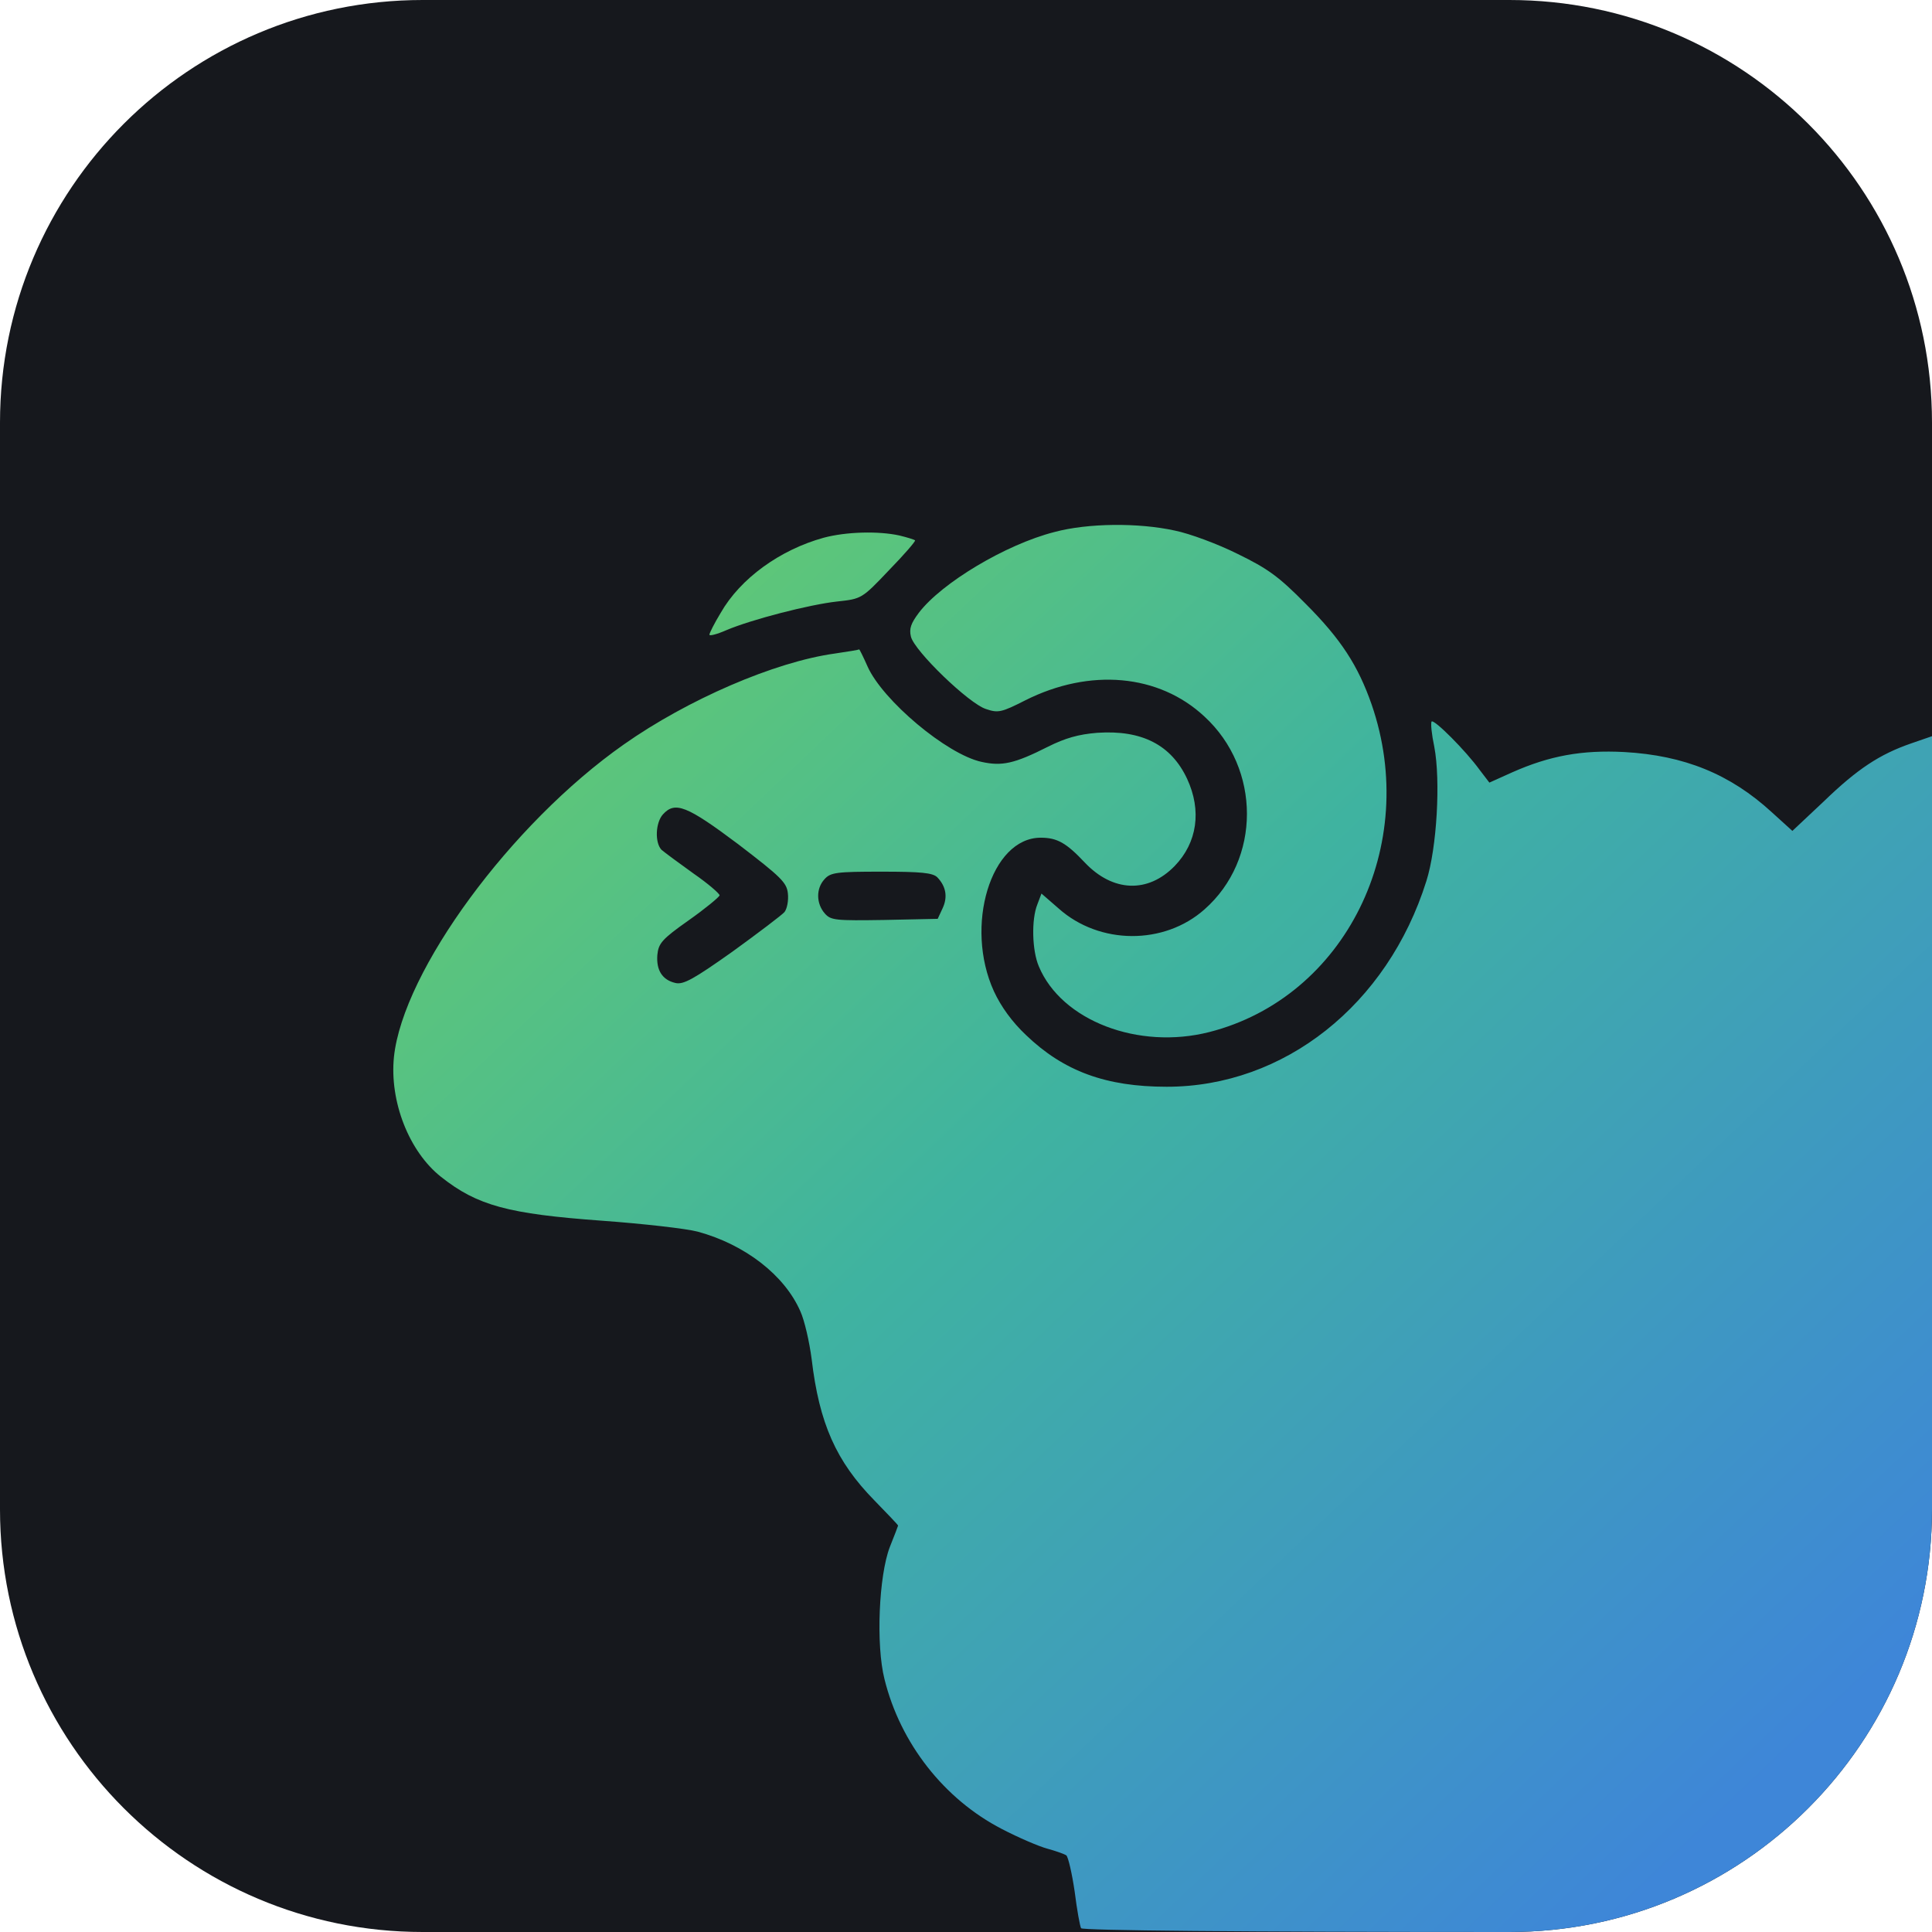
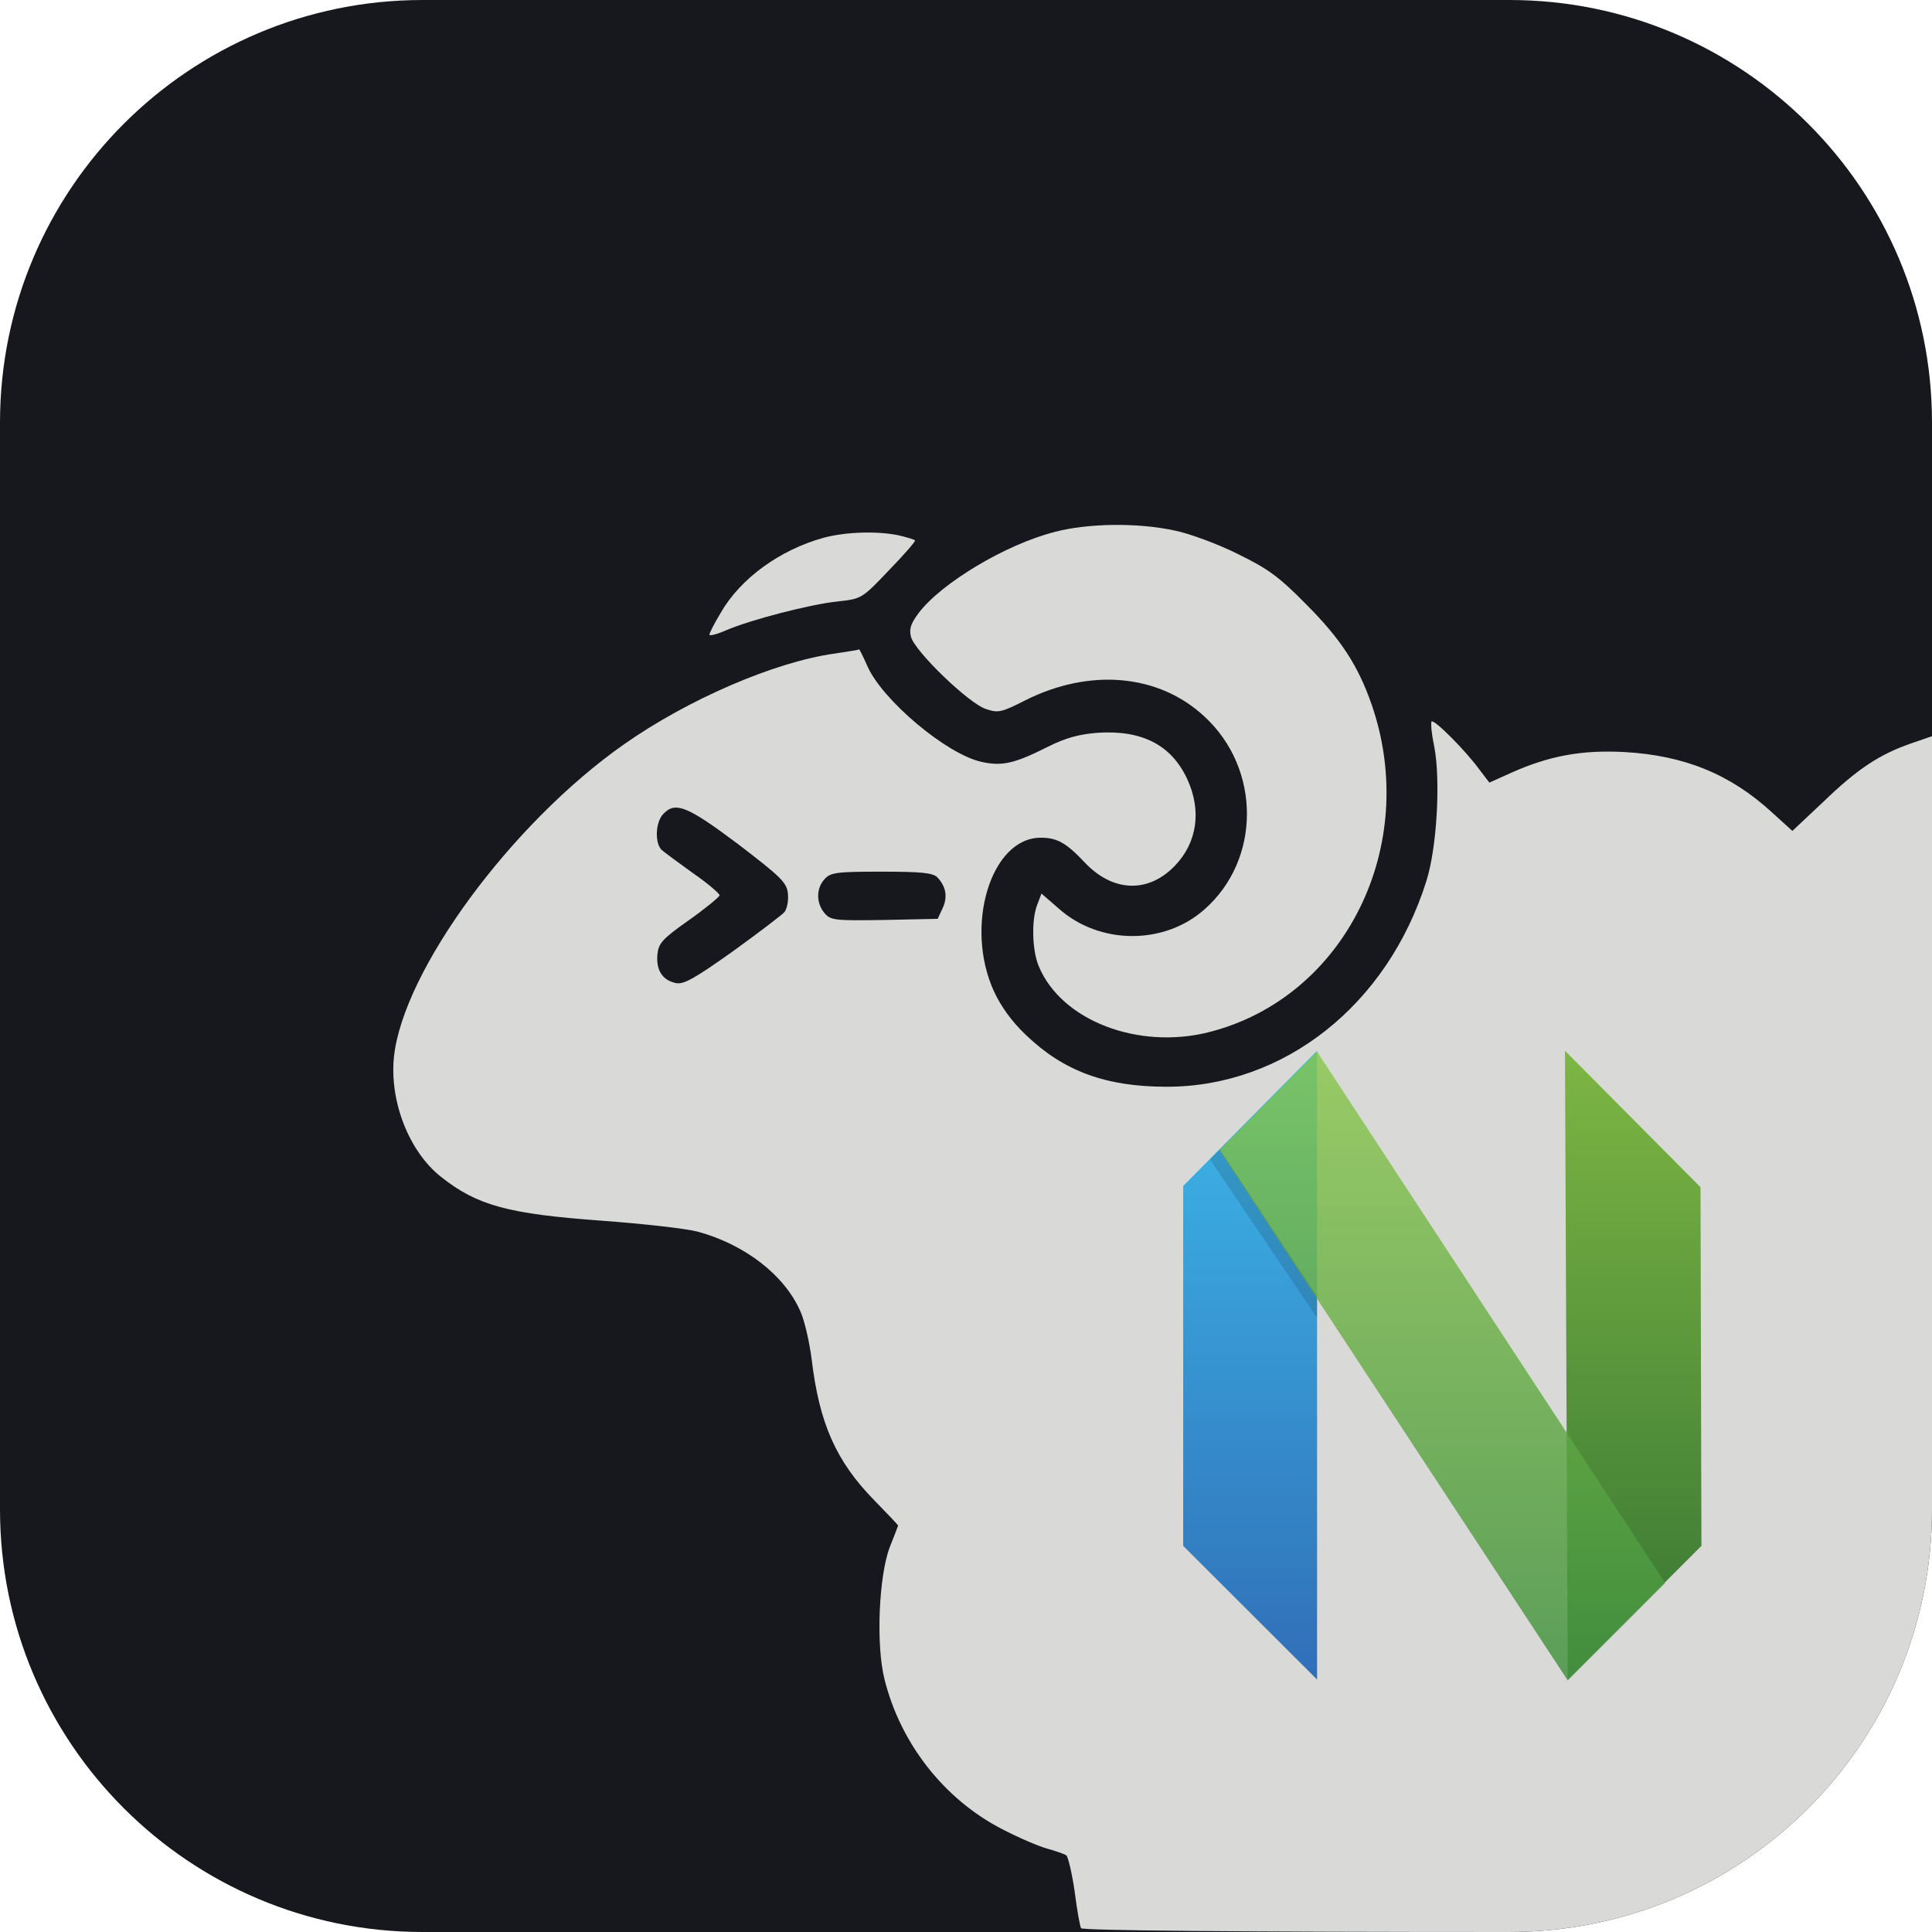
<svg xmlns="http://www.w3.org/2000/svg" role="img" aria-label="herdr-nvim logo" width="512" height="512" viewBox="0 0 512 512">
  <defs>
+     <linearGradient x1="50%" y1="0%" x2="50%" y2="100%" id="linearGradient-1">
+       <stop stop-color="#16B0ED" stop-opacity="0.8" offset="0%" />
+       <stop stop-color="#0F59B2" stop-opacity="0.837" offset="100%" />
+     </linearGradient>
+     <linearGradient x1="50%" y1="0%" x2="50%" y2="100%" id="linearGradient-2">
+       <stop stop-color="#7DB643" offset="0%" />
+       <stop stop-color="#367533" offset="100%" />
+     </linearGradient>
+     <linearGradient x1="50%" y1="0%" x2="50%" y2="100%" id="linearGradient-3">
+       <stop stop-color="#88C649" stop-opacity="0.8" offset="0%" />
+       <stop stop-color="#439240" stop-opacity="0.84" offset="100%" />
+     </linearGradient>
    <linearGradient id="nvim" gradientUnits="userSpaceOnUse" x1="1100" y1="4220" x2="4700" y2="420">
      <stop offset="0" stop-color="#72D35F" />
      <stop offset="0.5" stop-color="#3FB3A0" />
      <stop offset="1" stop-color="#3E86D8" />
    </linearGradient>
    <clipPath id="tile">
      <rect width="512" height="512" rx="112" />
    </clipPath>
  </defs>
  <g clip-path="url(#tile)">
    <rect width="512" height="512" fill="#16181D" />
-     <g fill="url(#nvim)" transform="translate(0 512) scale(.1 -.1)" stroke="none">
-       <path d="M2794 3710 c-129 -33 -299 -135 -359 -214 -21 -28 -26 -42 -21 -63 9 -38 154 -178 199 -192 32 -11 41 -9 104 23 171 86 354 70 475 -43 150 -138 150 -379 0 -511 -107 -95 -278 -94 -386 2 l-46 40 -11 -29 c-16 -40 -14 -122 4 -164 60 -144 264 -222 452 -174 360 92 559 494 430 868 -36 103 -81 173 -175 267 -71 72 -100 93 -180 132 -52 26 -127 54 -167 62 -96 21 -230 20 -319 -4z M2183 3695 c-116 -32 -221 -108 -273 -199 -17 -28 -30 -54 -30 -58 0 -4 20 1 45 12 66 28 220 68 294 76 64 7 65 7 137 83 40 41 71 77 69 79 -2 2 -21 8 -42 13 -55 12 -140 10 -200 -6z M2212 3388 c-159 -22 -390 -122 -559 -241 -299 -210 -585 -600 -609 -828 -12 -118 40 -251 125 -318 96 -76 178 -98 426 -116 110 -8 224 -21 254 -29 125 -34 230 -115 272 -211 11 -24 24 -81 30 -127 20 -170 65 -271 166 -374 34 -35 63 -65 63 -67 0 -1 -10 -27 -22 -57 -29 -76 -37 -259 -14 -350 42 -170 158 -318 311 -397 44 -23 98 -46 120 -52 22 -6 45 -14 51 -18 5 -5 15 -48 22 -96 6 -48 14 -92 17 -97 4 -6 415 -10 1131 -10 l1124 0 0 1584 0 1585 -55 -19 c-84 -29 -143 -68 -232 -154 l-83 -78 -54 49 c-111 102 -233 151 -391 160 -113 6 -199 -10 -298 -54 l-60 -27 -26 34 c-37 51 -120 134 -127 128 -3 -4 0 -34 7 -67 17 -89 7 -268 -21 -356 -103 -328 -377 -545 -688 -545 -161 0 -273 41 -373 137 -37 35 -66 75 -85 116 -79 173 -8 407 124 407 44 0 68 -14 117 -66 74 -78 167 -82 238 -9 60 62 72 147 33 231 -42 90 -120 130 -238 122 -50 -4 -85 -14 -131 -37 -89 -45 -122 -52 -176 -40 -92 20 -262 163 -302 253 -11 25 -21 45 -22 45 -1 -1 -30 -6 -65 -11z m-256 -505 c115 -88 129 -102 132 -131 2 -18 -2 -40 -9 -49 -7 -8 -69 -55 -138 -105 -103 -73 -130 -88 -151 -83 -35 8 -51 34 -48 74 3 31 12 42 83 92 44 31 80 61 82 66 1 4 -30 31 -69 58 -39 28 -77 56 -85 63 -18 19 -16 72 4 94 32 35 63 23 199 -79z m528 -88 c23 -24 28 -52 14 -82 l-13 -28 -141 -3 c-130 -2 -142 -1 -158 17 -23 26 -24 66 -1 91 16 18 32 20 151 20 105 0 136 -3 148 -15z" />
+     <g>
+       <g fill="#d9dad8" transform="translate(0 512) scale(.1 -.1)">
+         <path d="M2794 3710 c-129 -33 -299 -135 -359 -214 -21 -28 -26 -42 -21 -63 9 -38 154 -178 199 -192 32 -11 41 -9 104 23 171 86 354 70 475 -43 150 -138 150 -379 0 -511 -107 -95 -278 -94 -386 2 l-46 40 -11 -29 c-16 -40 -14 -122 4 -164 60 -144 264 -222 452 -174 360 92 559 494 430 868 -36 103 -81 173 -175 267 -71 72 -100 93 -180 132 -52 26 -127 54 -167 62 -96 21 -230 20 -319 -4z M2183 3695 c-116 -32 -221 -108 -273 -199 -17 -28 -30 -54 -30 -58 0 -4 20 1 45 12 66 28 220 68 294 76 64 7 65 7 137 83 40 41 71 77 69 79 -2 2 -21 8 -42 13 -55 12 -140 10 -200 -6z M2212 3388 c-159 -22 -390 -122 -559 -241 -299 -210 -585 -600 -609 -828 -12 -118 40 -251 125 -318 96 -76 178 -98 426 -116 110 -8 224 -21 254 -29 125 -34 230 -115 272 -211 11 -24 24 -81 30 -127 20 -170 65 -271 166 -374 34 -35 63 -65 63 -67 0 -1 -10 -27 -22 -57 -29 -76 -37 -259 -14 -350 42 -170 158 -318 311 -397 44 -23 98 -46 120 -52 22 -6 45 -14 51 -18 5 -5 15 -48 22 -96 6 -48 14 -92 17 -97 4 -6 415 -10 1131 -10 l1124 0 0 1584 0 1585 -55 -19 c-84 -29 -143 -68 -232 -154 l-83 -78 -54 49 c-111 102 -233 151 -391 160 -113 6 -199 -10 -298 -54 l-60 -27 -26 34 c-37 51 -120 134 -127 128 -3 -4 0 -34 7 -67 17 -89 7 -268 -21 -356 -103 -328 -377 -545 -688 -545 -161 0 -273 41 -373 137 -37 35 -66 75 -85 116 -79 173 -8 407 124 407 44 0 68 -14 117 -66 74 -78 167 -82 238 -9 60 62 72 147 33 231 -42 90 -120 130 -238 122 -50 -4 -85 -14 -131 -37 -89 -45 -122 -52 -176 -40 -92 20 -262 163 -302 253 -11 25 -21 45 -22 45 -1 -1 -30 -6 -65 -11z m-256 -505 c115 -88 129 -102 132 -131 2 -18 -2 -40 -9 -49 -7 -8 -69 -55 -138 -105 -103 -73 -130 -88 -151 -83 -35 8 -51 34 -48 74 3 31 12 42 83 92 44 31 80 61 82 66 1 4 -30 31 -69 58 -39 28 -77 56 -85 63 -18 19 -16 72 4 94 32 35 63 23 199 -79z m528 -88 c23 -24 28 -52 14 -82 l-13 -28 -141 -3 c-130 -2 -142 -1 -158 17 -23 26 -24 66 -1 91 16 18 32 20 151 20 105 0 136 -3 148 -15z" />
+       </g>
+     </g>
+     <g transform="translate(313.1 278.0) scale(0.2289)">
+       <g id="mark-copy" transform="translate(2, 3)">
+         <path d="M0,155.57 L155,-1 L155,727 L0,572.238 L0,155.57 Z" id="Left---green" fill="url(#linearGradient-1)" />
+         <path d="M443.06,156.982 L600,-1 L596.819,727 L442,572.22 L443.06,156.982 Z" id="Right---blue" fill="url(#linearGradient-2)" transform="translate(521, 363.5) scale(-1, 1) translate(-521, -363.5) " />
+         <path d="M154.986,0 L558,615.19 L445.225,728 L42,114.172 L154.986,0 Z" id="Cross---blue" fill="url(#linearGradient-3)" />
+         <path d="M155,283.832 L154.787,308 L31,124.711 L42.462,113 L155,283.832 Z" id="Shadow" fill-opacity="0.13" fill="#000000" />
+       </g>
    </g>
  </g>
</svg>
